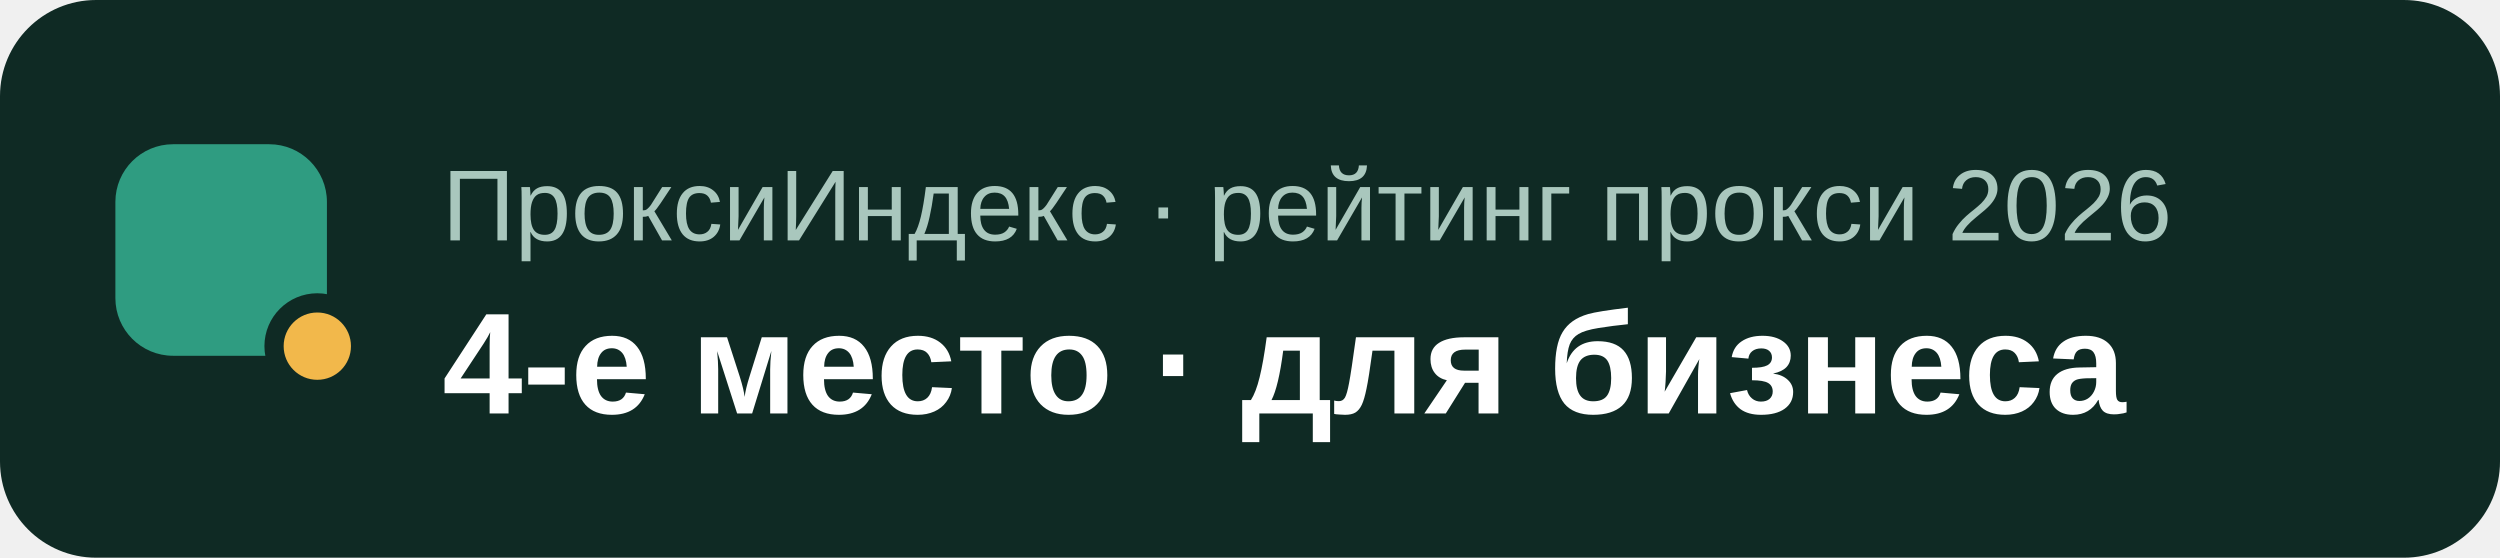
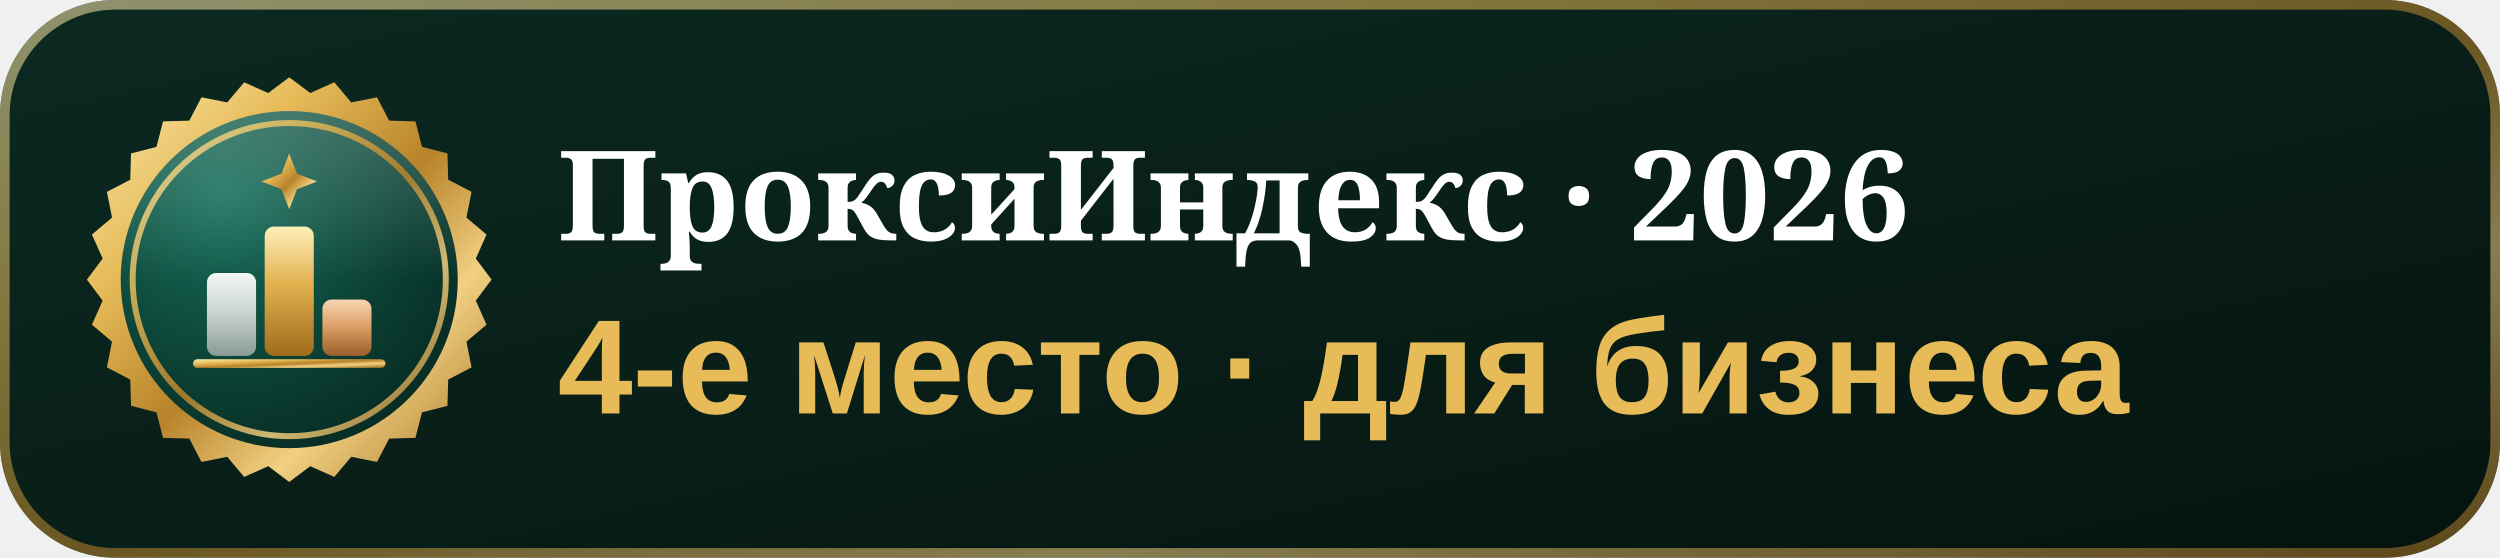
<svg xmlns="http://www.w3.org/2000/svg" width="260" height="58" viewBox="0 0 260 58" role="img" aria-label="4-е место — ПроксиИндекс 2026">
-   <rect width="260" height="58" rx="10" fill="#0f2a24" />
-   <rect x="12" y="15" width="22" height="22" rx="6" fill="#2f9c81" />
-   <circle cx="33" cy="36" r="4.5" fill="#f2b84b" stroke="#0f2a24" stroke-width="2" />
-   <text x="46" y="25" font-family="Golos Text,Arial,sans-serif" font-size="10.5" fill="#a9c7bd">ПроксиИндекс · рейтинг прокси 2026</text>
-   <text x="46" y="43" font-family="Golos Text,Arial,sans-serif" font-size="15" font-weight="700" fill="#ffffff">4-е место · для бизнеса</text>
+   <defs>
+     <linearGradient id="bgold" x1="0" y1="0" x2="1" y2="1">
+       <stop offset="0" stop-color="#fbeab0" />
+       <stop offset=".28" stop-color="#e6bb58" />
+       <stop offset=".52" stop-color="#b8832a" />
+       <stop offset=".72" stop-color="#f1d082" />
+       <stop offset="1" stop-color="#a26f1e" />
+     </linearGradient>
+     <linearGradient id="bgoldv" x1="0" y1="0" x2="0" y2="1">
+       <stop offset="0" stop-color="#fdeeb8" />
+       <stop offset=".45" stop-color="#e2b14f" />
+       <stop offset="1" stop-color="#9f6c1c" />
+     </linearGradient>
+     <linearGradient id="bsilv" x1="0" y1="0" x2="0" y2="1">
+       <stop offset="0" stop-color="#f4f8f6" />
+       <stop offset=".5" stop-color="#c6d2ce" />
+       <stop offset="1" stop-color="#8b9a95" />
+     </linearGradient>
+     <linearGradient id="bbron" x1="0" y1="0" x2="0" y2="1">
+       <stop offset="0" stop-color="#f8d6b2" />
+       <stop offset=".5" stop-color="#d99c63" />
+       <stop offset="1" stop-color="#9a5f2c" />
+     </linearGradient>
+     <radialGradient id="bemer" cx=".3" cy=".25" r="1">
+       <stop offset="0" stop-color="#17705c" />
+       <stop offset=".55" stop-color="#0b3f33" />
+       <stop offset="1" stop-color="#05201a" />
+     </radialGradient>
+     <linearGradient id="bshine" x1="0" y1="0" x2="0" y2="1">
+       <stop offset="0" stop-color="#fff" stop-opacity=".22" />
+       <stop offset=".5" stop-color="#fff" stop-opacity="0" />
+     </linearGradient>
+     <linearGradient id="bbg" x1="0" y1="0" x2="1" y2="1">
+       <stop offset="0" stop-color="#0b2a21" />
+       <stop offset="1" stop-color="#06130f" />
+     </linearGradient>
+   </defs>
+   <rect width="260" height="58" rx="12" fill="url(#bbg)" />
+   <rect x=".5" y=".5" width="259" height="57" rx="11.5" fill="none" stroke="url(#bgold)" stroke-opacity=".55" />
+   <g transform="translate(8 7) scale(.69)">
+     <polygon points="62.50,32.00 60.12,35.17 61.74,38.79 58.71,41.35 59.48,45.23 55.96,47.06 55.85,51.02 52.01,52.01 51.02,55.85 47.06,55.96 45.23,59.48 41.35,58.71 38.79,61.74 35.17,60.12 32.00,62.50 28.83,60.12 25.21,61.74 22.65,58.71 18.77,59.48 16.94,55.96 12.98,55.85 11.99,52.01 8.15,51.02 8.04,47.06 4.52,45.23 5.29,41.35 2.26,38.79 3.88,35.17 1.50,32.00 3.88,28.83 2.26,25.21 5.29,22.65 4.52,18.77 8.04,16.94 8.15,12.98 11.99,11.99 12.98,8.15 16.94,8.04 18.77,4.52 22.65,5.29 25.21,2.26 28.83,3.88 32.00,1.50 35.17,3.88 38.79,2.26 41.35,5.29 45.23,4.52 47.06,8.04 51.02,8.15 52.01,11.99 55.85,12.98 55.96,16.94 59.48,18.77 58.71,22.65 61.74,25.21 60.12,28.83" fill="url(#bgold)" />
+     <circle cx="32" cy="32" r="25.4" fill="url(#bemer)" />
+     <circle cx="32" cy="32" r="25.4" fill="url(#bshine)" />
+     <circle cx="32" cy="32" r="23.6" fill="none" stroke="url(#bgold)" stroke-width=".9" stroke-opacity=".85" />
+     <rect x="19.6" y="31" width="7.4" height="12.5" rx="1.4" fill="url(#bsilv)" />
+     <rect x="28.3" y="24" width="7.4" height="19.5" rx="1.4" fill="url(#bgoldv)" />
+     <rect x="37" y="35" width="7.4" height="8.5" rx="1.4" fill="url(#bbron)" />
+     <rect x="17.5" y="44" width="29" height="1.3" rx=".65" fill="url(#bgold)" />
+     <path d="M32 13.0 L33.176 16.024 L36.2 17.2 L33.176 18.376 L32 21.4 L30.824 18.376 L27.8 17.2 L30.824 16.024Z" fill="url(#bgold)" />
+   </g>
+   <text x="58" y="25" font-family="Playfair Display,Georgia,serif" font-size="13" font-weight="800" fill="#ffffff">ПроксиИндекс · 2026</text>
+   <text x="58" y="43" font-family="Golos Text,Arial,sans-serif" font-size="14" font-weight="700" fill="#e6bb58">4-е место · для бизнеса</text>
</svg>
